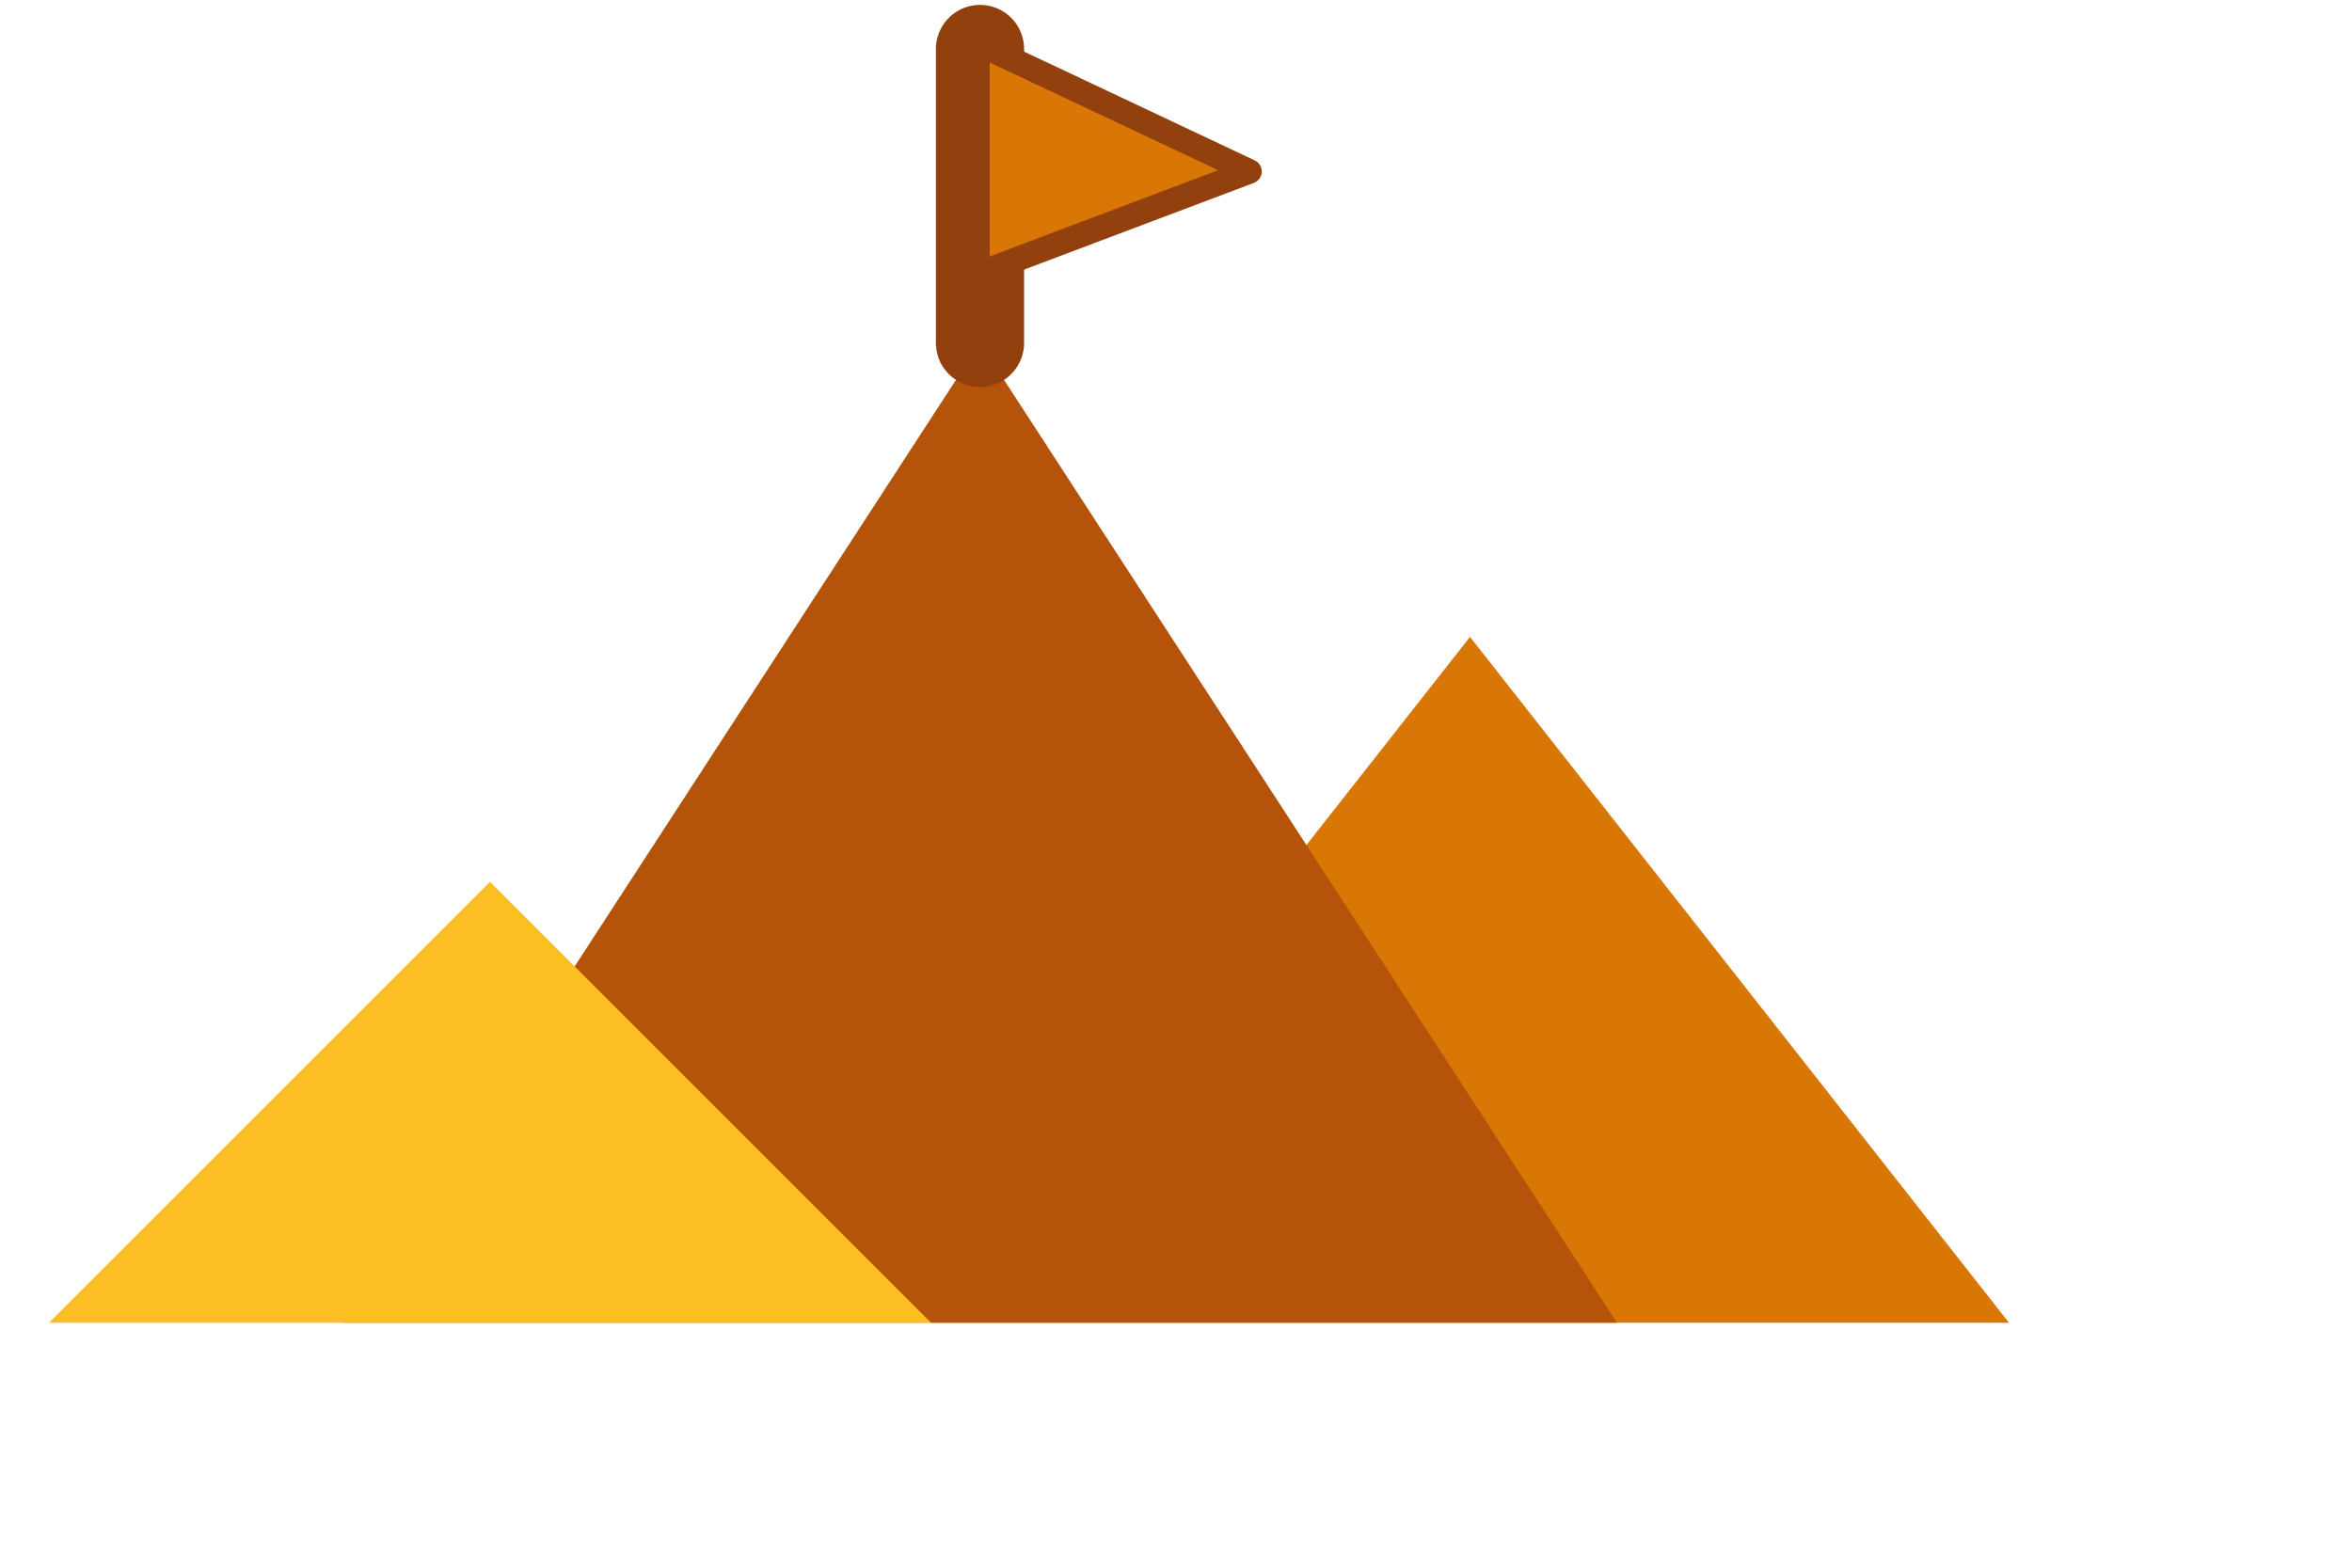
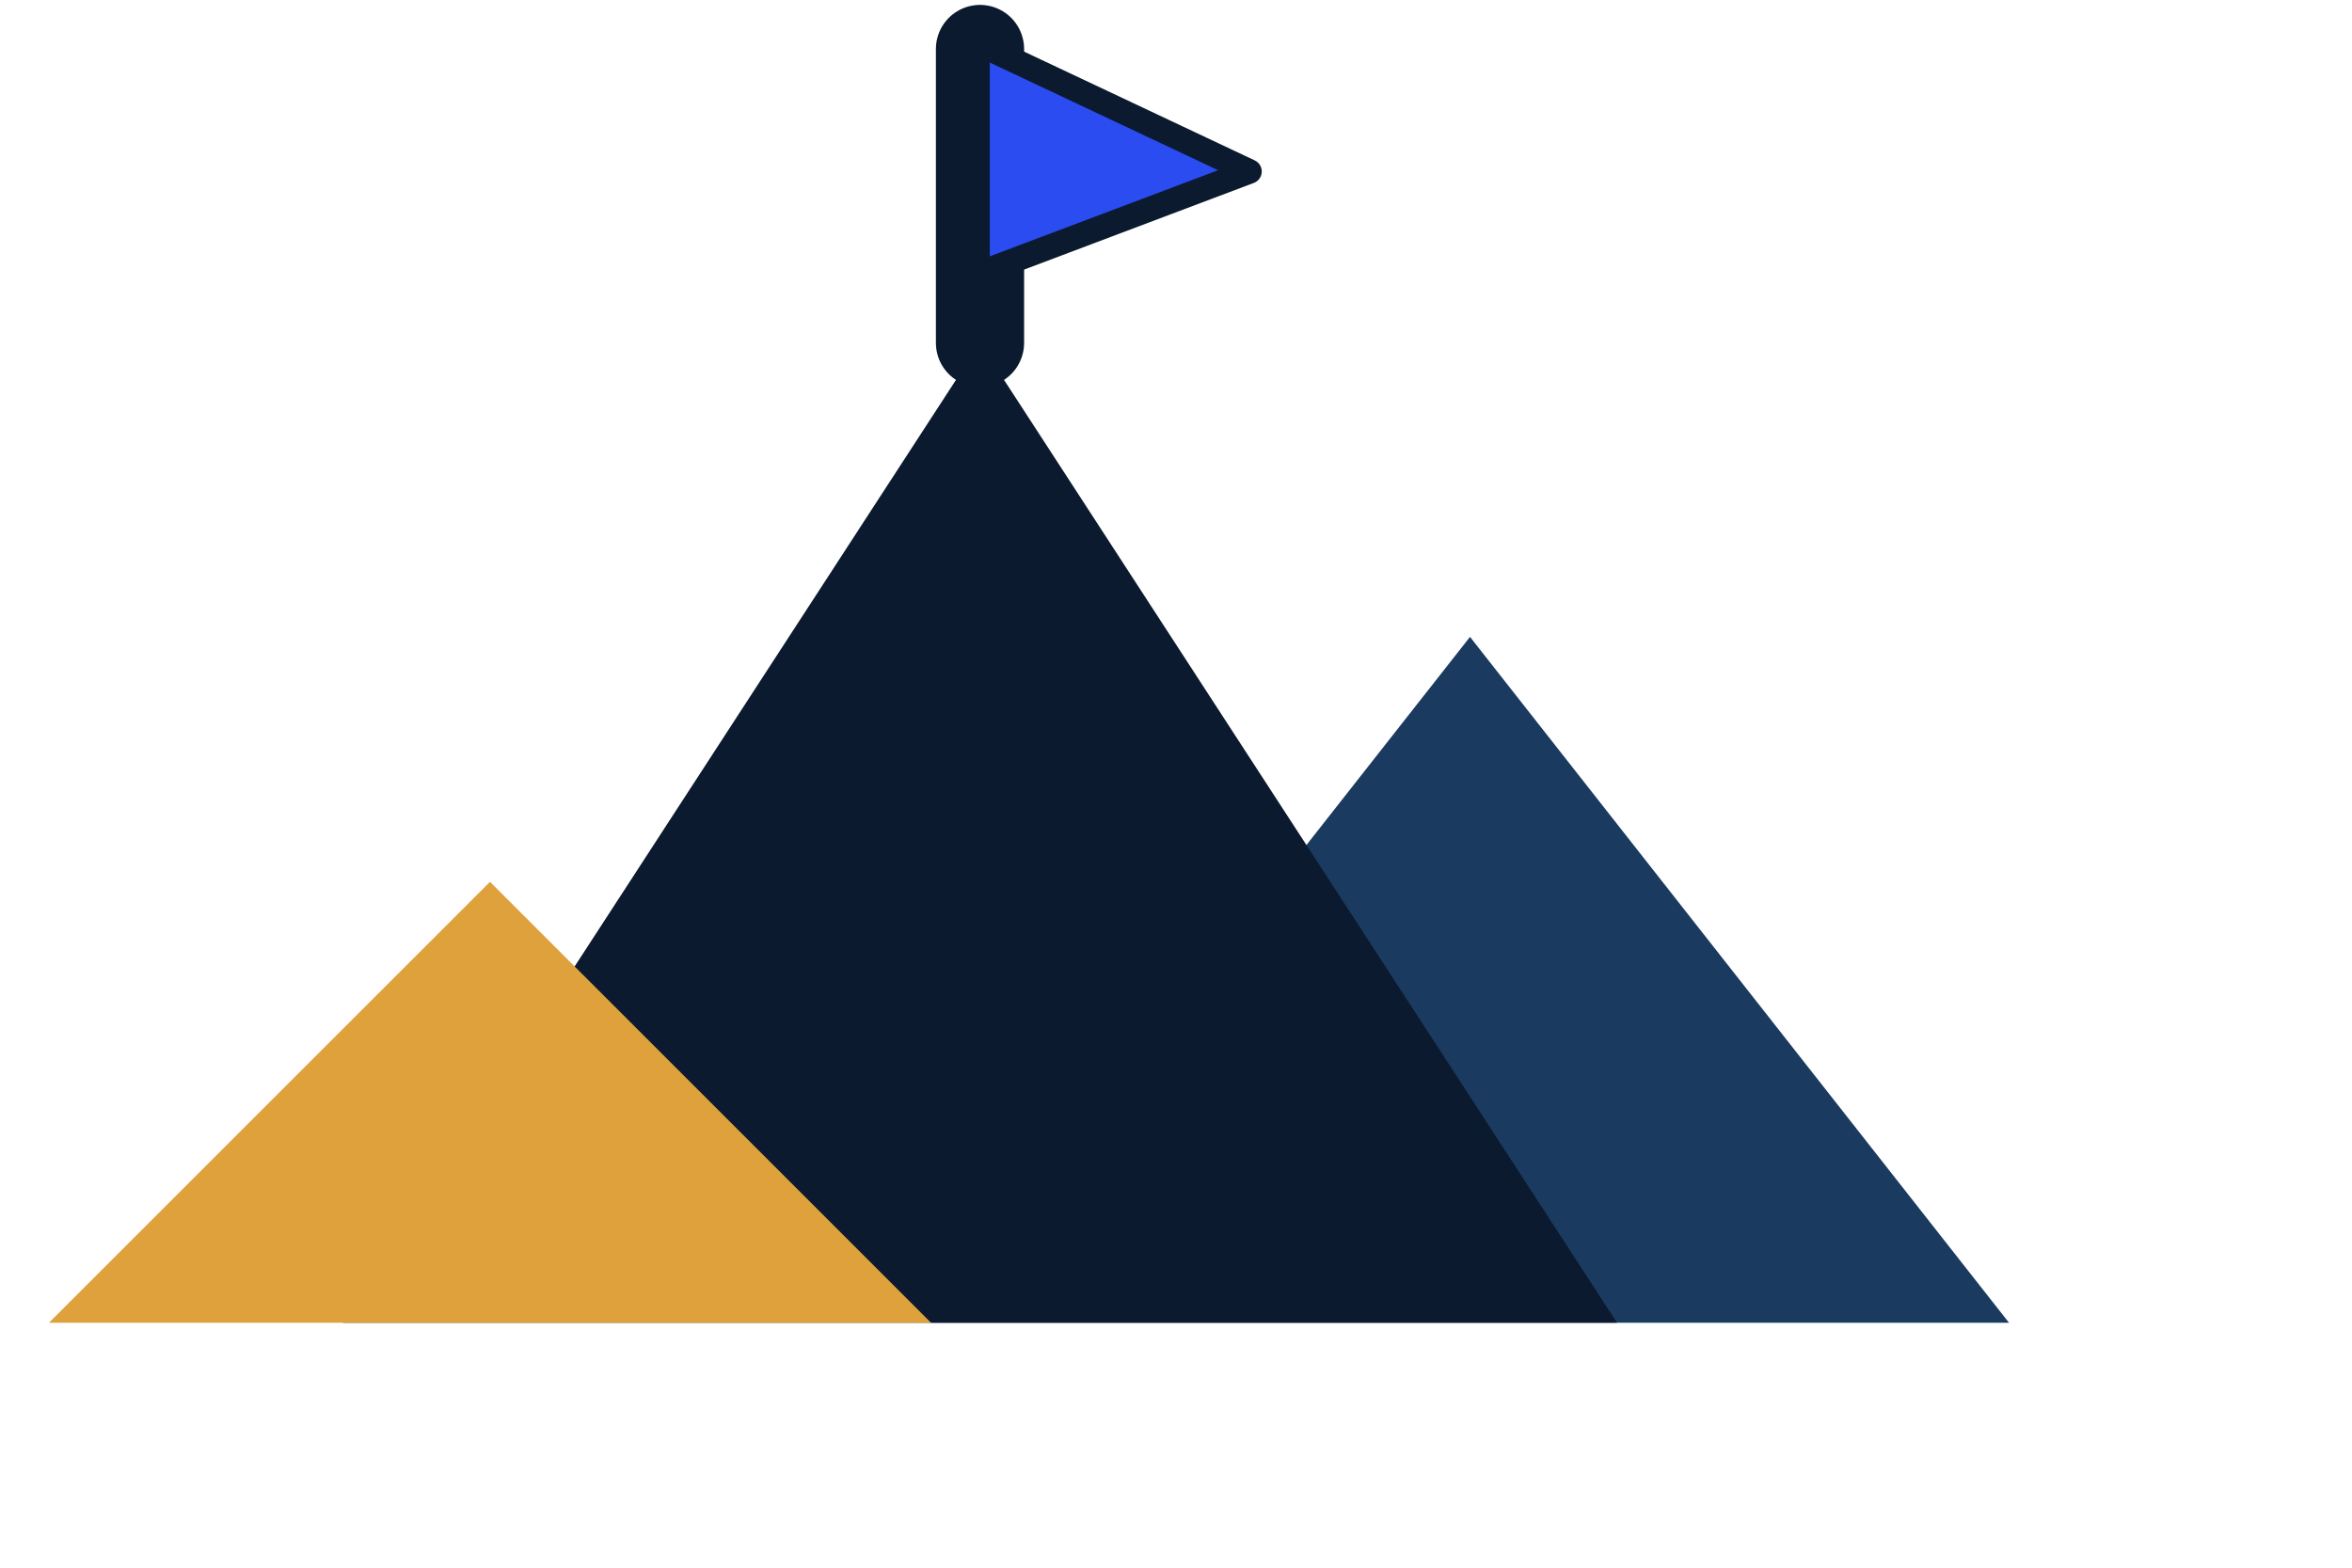
<svg xmlns="http://www.w3.org/2000/svg" viewBox="0 0 48 32" fill="none">
-   <path d="M30 13L41 27H19Z" fill="#d97706" />
-   <path d="M20 7L33 27H7Z" fill="#b45309" />
-   <path d="M10 18L19 27H1Z" fill="#fbbf24" />
-   <line x1="20" y1="1" x2="20" y2="7" stroke="#92400e" stroke-width="1.8" stroke-linecap="round" />
-   <path d="M20.2 1L25.5 3.5L20.2 5.5" fill="#d97706" stroke="#92400e" stroke-width="0.5" stroke-linejoin="round" />
+   <path d="M30 13L41 27H19Z" fill="#1b3a5f" />
+   <path d="M20 7L33 27H7Z" fill="#0b1a2e" />
+   <path d="M10 18L19 27H1Z" fill="#dfa13c" />
+   <line x1="20" y1="1" x2="20" y2="7" stroke="#0b1a2e" stroke-width="1.8" stroke-linecap="round" />
+   <path d="M20.2 1L25.5 3.5L20.2 5.5" fill="#2b4cf0" stroke="#0b1a2e" stroke-width="0.5" stroke-linejoin="round" />
</svg>
